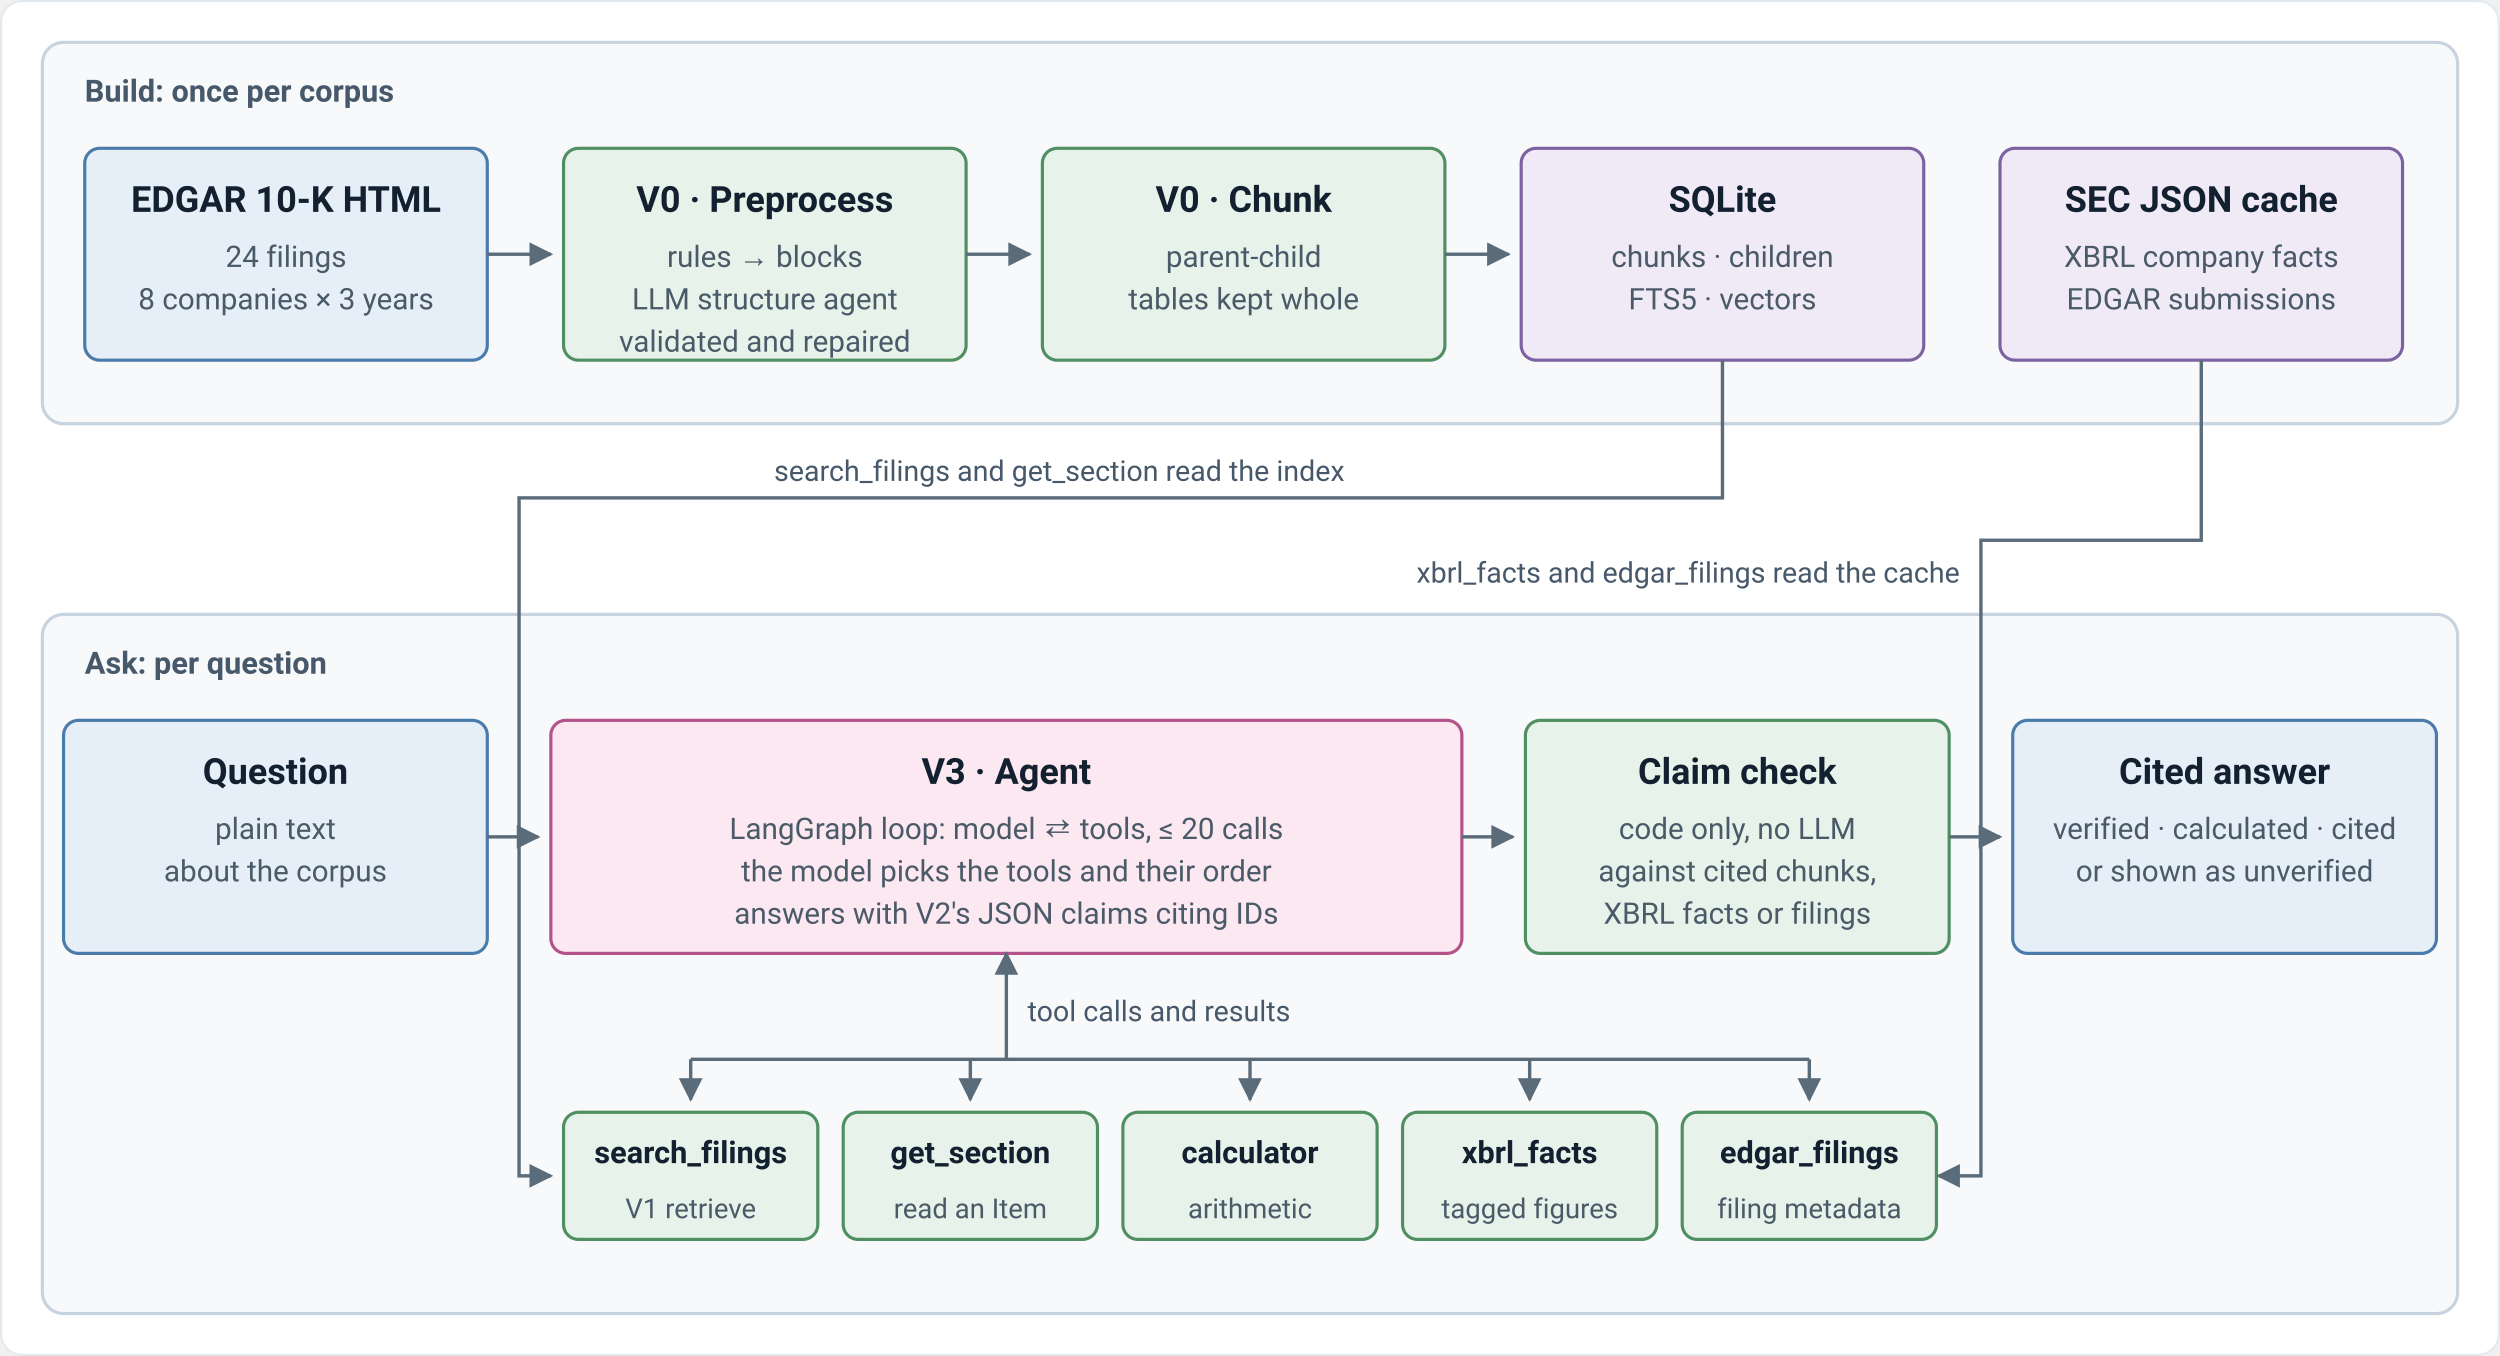
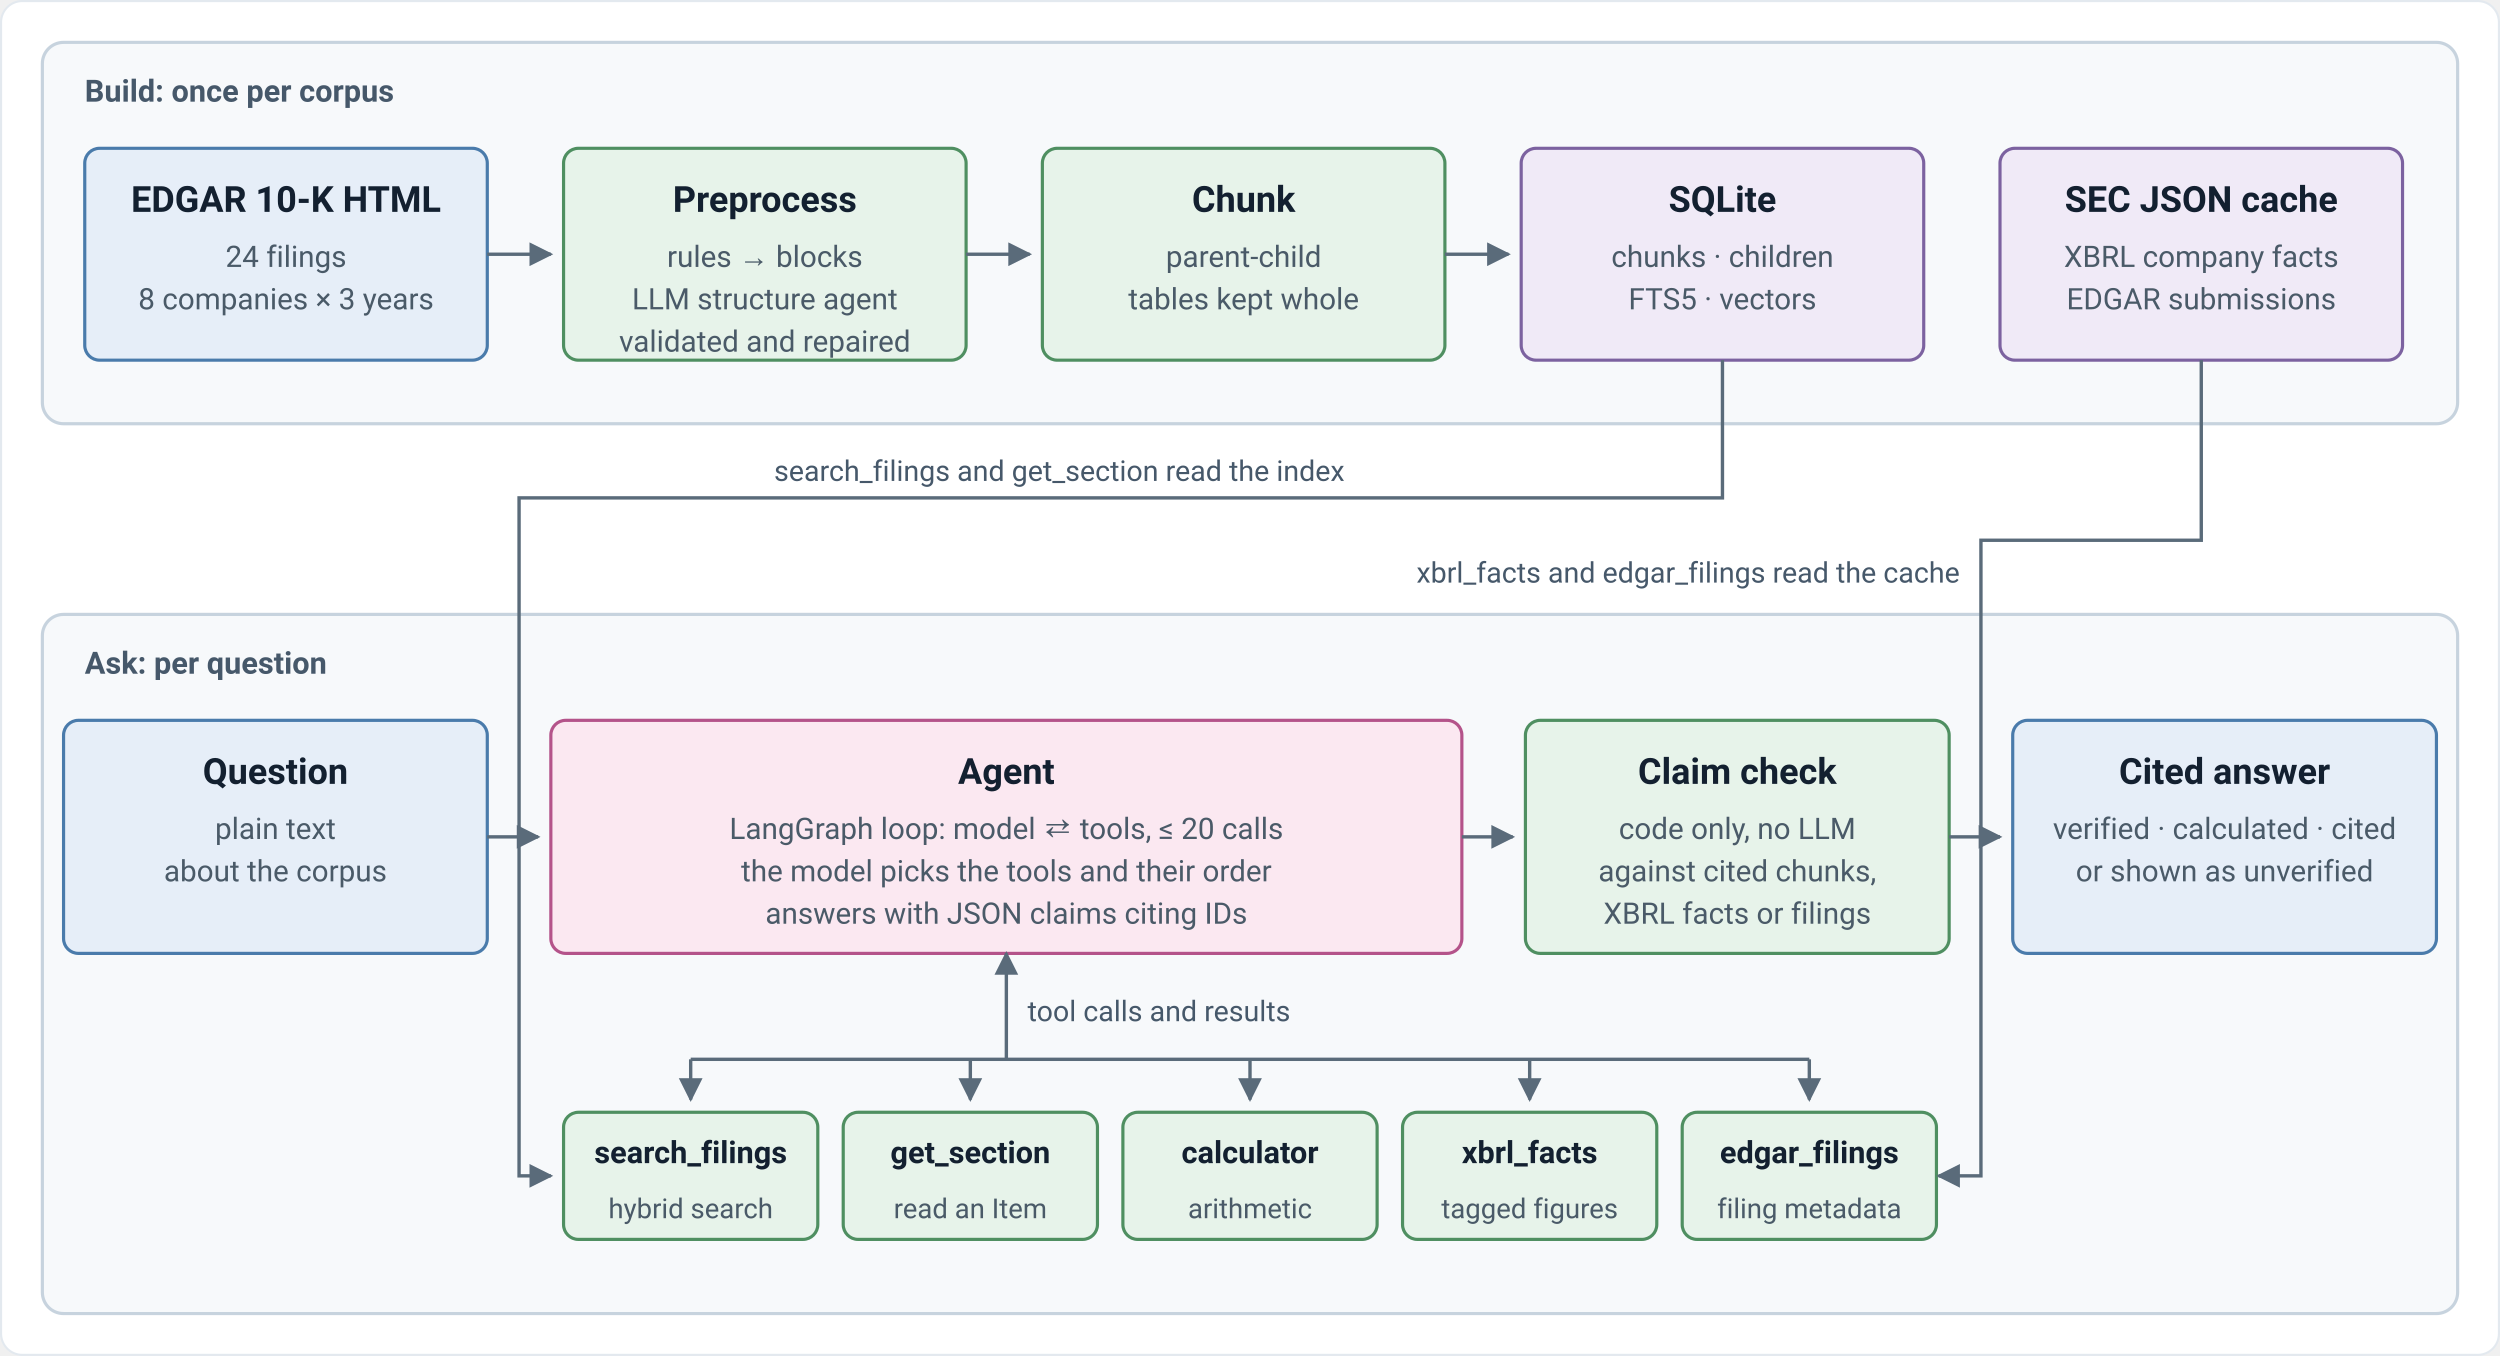
<svg xmlns="http://www.w3.org/2000/svg" width="1180" height="640" viewBox="0 0 1180 640" role="img" aria-labelledby="svgtitle svgdesc" font-family="system-ui, -apple-system, 'Segoe UI', Roboto, 'Helvetica Neue', Arial, sans-serif">
  <style>
    @media (prefers-color-scheme: dark) {
      .bg    { fill: #0f1419; stroke: #2b3540; }
      .panel { fill: #151c24; stroke: #3a4753; }
      .ext   { fill: #16283c; stroke: #6f9dc8; }
      .work  { fill: #16301f; stroke: #63ab77; }
      .llm   { fill: #3a1a2c; stroke: #d487b0; }
      .sink  { fill: #241b33; stroke: #a186c4; }
      .name  { fill: #e6edf3; }
      .sub   { fill: #9fb0c0; }
      .ptitle{ fill: #93a4b4; }
      .edge  { stroke: #8496a6; }
      .elabel{ fill: #93a4b4; }
      #arrow &gt; path { fill: #8496a6; }
    }
  </style>
  <defs>
    <marker id="arrow" viewBox="0 0 10 10" refX="9" refY="5" markerWidth="7" markerHeight="7" orient="auto-start-reverse">
      <path d="M 0 0 L 10 5 L 0 10 z" fill="#5a6b7a" />
    </marker>
  </defs>
  <rect class="bg" x="0.5" y="0.5" width="1179" height="639" rx="10" fill="#ffffff" stroke="#e3e9ef" />
  <rect class="panel" x="20" y="20" width="1140" height="180" rx="10" fill="#f7f9fb" stroke="#c7d3de" stroke-width="1.5" />
  <text class="ptitle" x="40" y="48" font-size="14.5" font-weight="600" fill="#46586a">Build: once per corpus</text>
  <rect class="ext" x="40" y="70" width="190" height="100" rx="7" fill="#e6eef8" stroke="#4a7bab" stroke-width="1.5" />
  <text class="name" x="135.0" y="100" text-anchor="middle" font-size="17" font-weight="600" fill="#132030">EDGAR 10-K HTML</text>
  <text class="sub" x="135.0" y="126" text-anchor="middle" font-size="14" fill="#4a5a68">24 filings</text>
  <text class="sub" x="135.0" y="146" text-anchor="middle" font-size="14" fill="#4a5a68">8 companies × 3 years</text>
  <rect class="work" x="266" y="70" width="190" height="100" rx="7" fill="#e7f3ea" stroke="#4f8f61" stroke-width="1.5" />
-   <text class="name" x="361.0" y="100" text-anchor="middle" font-size="17" font-weight="600" fill="#132030">V0 · Preprocess</text>
+   <text class="name" x="361.0" y="100" text-anchor="middle" font-size="17" font-weight="600" fill="#132030">Preprocess</text>
  <text class="sub" x="361.0" y="126" text-anchor="middle" font-size="14" fill="#4a5a68">rules → blocks</text>
  <text class="sub" x="361.0" y="146" text-anchor="middle" font-size="14" fill="#4a5a68">LLM structure agent</text>
  <text class="sub" x="361.0" y="166" text-anchor="middle" font-size="14" fill="#4a5a68">validated and repaired</text>
  <rect class="work" x="492" y="70" width="190" height="100" rx="7" fill="#e7f3ea" stroke="#4f8f61" stroke-width="1.5" />
-   <text class="name" x="587.0" y="100" text-anchor="middle" font-size="17" font-weight="600" fill="#132030">V0 · Chunk</text>
+   <text class="name" x="587.0" y="100" text-anchor="middle" font-size="17" font-weight="600" fill="#132030">Chunk</text>
  <text class="sub" x="587.0" y="126" text-anchor="middle" font-size="14" fill="#4a5a68">parent-child</text>
  <text class="sub" x="587.0" y="146" text-anchor="middle" font-size="14" fill="#4a5a68">tables kept whole</text>
  <rect class="sink" x="718" y="70" width="190" height="100" rx="7" fill="#f0eaf7" stroke="#7c62a0" stroke-width="1.5" />
  <text class="name" x="813.0" y="100" text-anchor="middle" font-size="17" font-weight="600" fill="#132030">SQLite</text>
  <text class="sub" x="813.0" y="126" text-anchor="middle" font-size="14" fill="#4a5a68">chunks · children</text>
  <text class="sub" x="813.0" y="146" text-anchor="middle" font-size="14" fill="#4a5a68">FTS5 · vectors</text>
  <rect class="sink" x="944" y="70" width="190" height="100" rx="7" fill="#f0eaf7" stroke="#7c62a0" stroke-width="1.5" />
  <text class="name" x="1039.0" y="100" text-anchor="middle" font-size="17" font-weight="600" fill="#132030">SEC JSON cache</text>
  <text class="sub" x="1039.0" y="126" text-anchor="middle" font-size="14" fill="#4a5a68">XBRL company facts</text>
  <text class="sub" x="1039.0" y="146" text-anchor="middle" font-size="14" fill="#4a5a68">EDGAR submissions</text>
  <path class="edge" d="M 230 120 H 260" fill="none" stroke="#5a6b7a" stroke-width="1.6" marker-end="url(#arrow)" />
  <path class="edge" d="M 456 120 H 486" fill="none" stroke="#5a6b7a" stroke-width="1.6" marker-end="url(#arrow)" />
  <path class="edge" d="M 682 120 H 712" fill="none" stroke="#5a6b7a" stroke-width="1.6" marker-end="url(#arrow)" />
  <rect class="panel" x="20" y="290" width="1140" height="330" rx="10" fill="#f7f9fb" stroke="#c7d3de" stroke-width="1.5" />
  <text class="ptitle" x="40" y="318" font-size="14.5" font-weight="600" fill="#46586a">Ask: per question</text>
  <rect class="ext" x="30" y="340" width="200" height="110" rx="7" fill="#e6eef8" stroke="#4a7bab" stroke-width="1.5" />
  <text class="name" x="130.0" y="370" text-anchor="middle" font-size="17" font-weight="600" fill="#132030">Question</text>
  <text class="sub" x="130.0" y="396" text-anchor="middle" font-size="14" fill="#4a5a68">plain text</text>
  <text class="sub" x="130.0" y="416" text-anchor="middle" font-size="14" fill="#4a5a68">about the corpus</text>
  <rect class="llm" x="260" y="340" width="430" height="110" rx="7" fill="#fbe8f1" stroke="#b4538a" stroke-width="1.5" />
-   <text class="name" x="475.0" y="370" text-anchor="middle" font-size="17" font-weight="600" fill="#132030">V3 · Agent</text>
+   <text class="name" x="475.0" y="370" text-anchor="middle" font-size="17" font-weight="600" fill="#132030">Agent</text>
  <text class="sub" x="475.0" y="396" text-anchor="middle" font-size="14" fill="#4a5a68">LangGraph loop: model ⇄ tools, ≤ 20 calls</text>
  <text class="sub" x="475.0" y="416" text-anchor="middle" font-size="14" fill="#4a5a68">the model picks the tools and their order</text>
-   <text class="sub" x="475.0" y="436" text-anchor="middle" font-size="14" fill="#4a5a68">answers with V2's JSON claims citing IDs</text>
+   <text class="sub" x="475.0" y="436" text-anchor="middle" font-size="14" fill="#4a5a68">answers with JSON claims citing IDs</text>
  <rect class="work" x="720" y="340" width="200" height="110" rx="7" fill="#e7f3ea" stroke="#4f8f61" stroke-width="1.5" />
  <text class="name" x="820.0" y="370" text-anchor="middle" font-size="17" font-weight="600" fill="#132030">Claim check</text>
  <text class="sub" x="820.0" y="396" text-anchor="middle" font-size="14" fill="#4a5a68">code only, no LLM</text>
  <text class="sub" x="820.0" y="416" text-anchor="middle" font-size="14" fill="#4a5a68">against cited chunks,</text>
  <text class="sub" x="820.0" y="436" text-anchor="middle" font-size="14" fill="#4a5a68">XBRL facts or filings</text>
  <rect class="ext" x="950" y="340" width="200" height="110" rx="7" fill="#e6eef8" stroke="#4a7bab" stroke-width="1.5" />
  <text class="name" x="1050.0" y="370" text-anchor="middle" font-size="17" font-weight="600" fill="#132030">Cited answer</text>
  <text class="sub" x="1050.0" y="396" text-anchor="middle" font-size="14" fill="#4a5a68">verified · calculated · cited</text>
  <text class="sub" x="1050.0" y="416" text-anchor="middle" font-size="14" fill="#4a5a68">or shown as unverified</text>
  <path class="edge" d="M 230 395 H 254" fill="none" stroke="#5a6b7a" stroke-width="1.6" marker-end="url(#arrow)" />
  <path class="edge" d="M 690 395 H 714" fill="none" stroke="#5a6b7a" stroke-width="1.6" marker-end="url(#arrow)" />
  <path class="edge" d="M 920 395 H 944" fill="none" stroke="#5a6b7a" stroke-width="1.6" marker-end="url(#arrow)" />
  <rect class="work" x="266" y="525" width="120" height="60" rx="7" fill="#e7f3ea" stroke="#4f8f61" stroke-width="1.5" />
  <text class="name" x="326.0" y="549" text-anchor="middle" font-size="14.5" font-weight="600" fill="#132030">search_filings</text>
-   <text class="sub" x="326.0" y="575" text-anchor="middle" font-size="13" fill="#4a5a68">V1 retrieve</text>
+   <text class="sub" x="326.0" y="575" text-anchor="middle" font-size="13" fill="#4a5a68">hybrid search</text>
  <rect class="work" x="398" y="525" width="120" height="60" rx="7" fill="#e7f3ea" stroke="#4f8f61" stroke-width="1.5" />
  <text class="name" x="458.0" y="549" text-anchor="middle" font-size="14.5" font-weight="600" fill="#132030">get_section</text>
  <text class="sub" x="458.0" y="575" text-anchor="middle" font-size="13" fill="#4a5a68">read an Item</text>
  <rect class="work" x="530" y="525" width="120" height="60" rx="7" fill="#e7f3ea" stroke="#4f8f61" stroke-width="1.5" />
  <text class="name" x="590.0" y="549" text-anchor="middle" font-size="14.5" font-weight="600" fill="#132030">calculator</text>
  <text class="sub" x="590.0" y="575" text-anchor="middle" font-size="13" fill="#4a5a68">arithmetic</text>
  <rect class="work" x="662" y="525" width="120" height="60" rx="7" fill="#e7f3ea" stroke="#4f8f61" stroke-width="1.5" />
  <text class="name" x="722.0" y="549" text-anchor="middle" font-size="14.5" font-weight="600" fill="#132030">xbrl_facts</text>
  <text class="sub" x="722.0" y="575" text-anchor="middle" font-size="13" fill="#4a5a68">tagged figures</text>
  <rect class="work" x="794" y="525" width="120" height="60" rx="7" fill="#e7f3ea" stroke="#4f8f61" stroke-width="1.5" />
  <text class="name" x="854.0" y="549" text-anchor="middle" font-size="14.5" font-weight="600" fill="#132030">edgar_filings</text>
  <text class="sub" x="854.0" y="575" text-anchor="middle" font-size="13" fill="#4a5a68">filing metadata</text>
  <path class="edge" d="M 475 450 V 500" fill="none" stroke="#5a6b7a" stroke-width="1.6" marker-start="url(#arrow)" />
  <path class="edge" d="M 326 500 H 854" fill="none" stroke="#5a6b7a" stroke-width="1.6" />
  <path class="edge" d="M 326 500 V 519" fill="none" stroke="#5a6b7a" stroke-width="1.6" marker-end="url(#arrow)" />
  <path class="edge" d="M 458 500 V 519" fill="none" stroke="#5a6b7a" stroke-width="1.6" marker-end="url(#arrow)" />
  <path class="edge" d="M 590 500 V 519" fill="none" stroke="#5a6b7a" stroke-width="1.6" marker-end="url(#arrow)" />
  <path class="edge" d="M 722 500 V 519" fill="none" stroke="#5a6b7a" stroke-width="1.6" marker-end="url(#arrow)" />
  <path class="edge" d="M 854 500 V 519" fill="none" stroke="#5a6b7a" stroke-width="1.6" marker-end="url(#arrow)" />
  <text class="elabel" x="485" y="482" text-anchor="start" font-size="13.5" fill="#46586a">tool calls and results</text>
  <path class="edge" d="M 813 170 V 235 H 245 V 555 H 260" fill="none" stroke="#5a6b7a" stroke-width="1.6" marker-end="url(#arrow)" />
  <text class="elabel" x="500" y="227" text-anchor="middle" font-size="13.5" fill="#46586a">search_filings and get_section read the index</text>
  <path class="edge" d="M 1039 170 V 255 H 935 V 555 H 915" fill="none" stroke="#5a6b7a" stroke-width="1.6" marker-end="url(#arrow)" />
  <text class="elabel" x="925" y="275" text-anchor="end" font-size="13.5" fill="#46586a">xbrl_facts and edgar_filings read the cache</text>
</svg>
